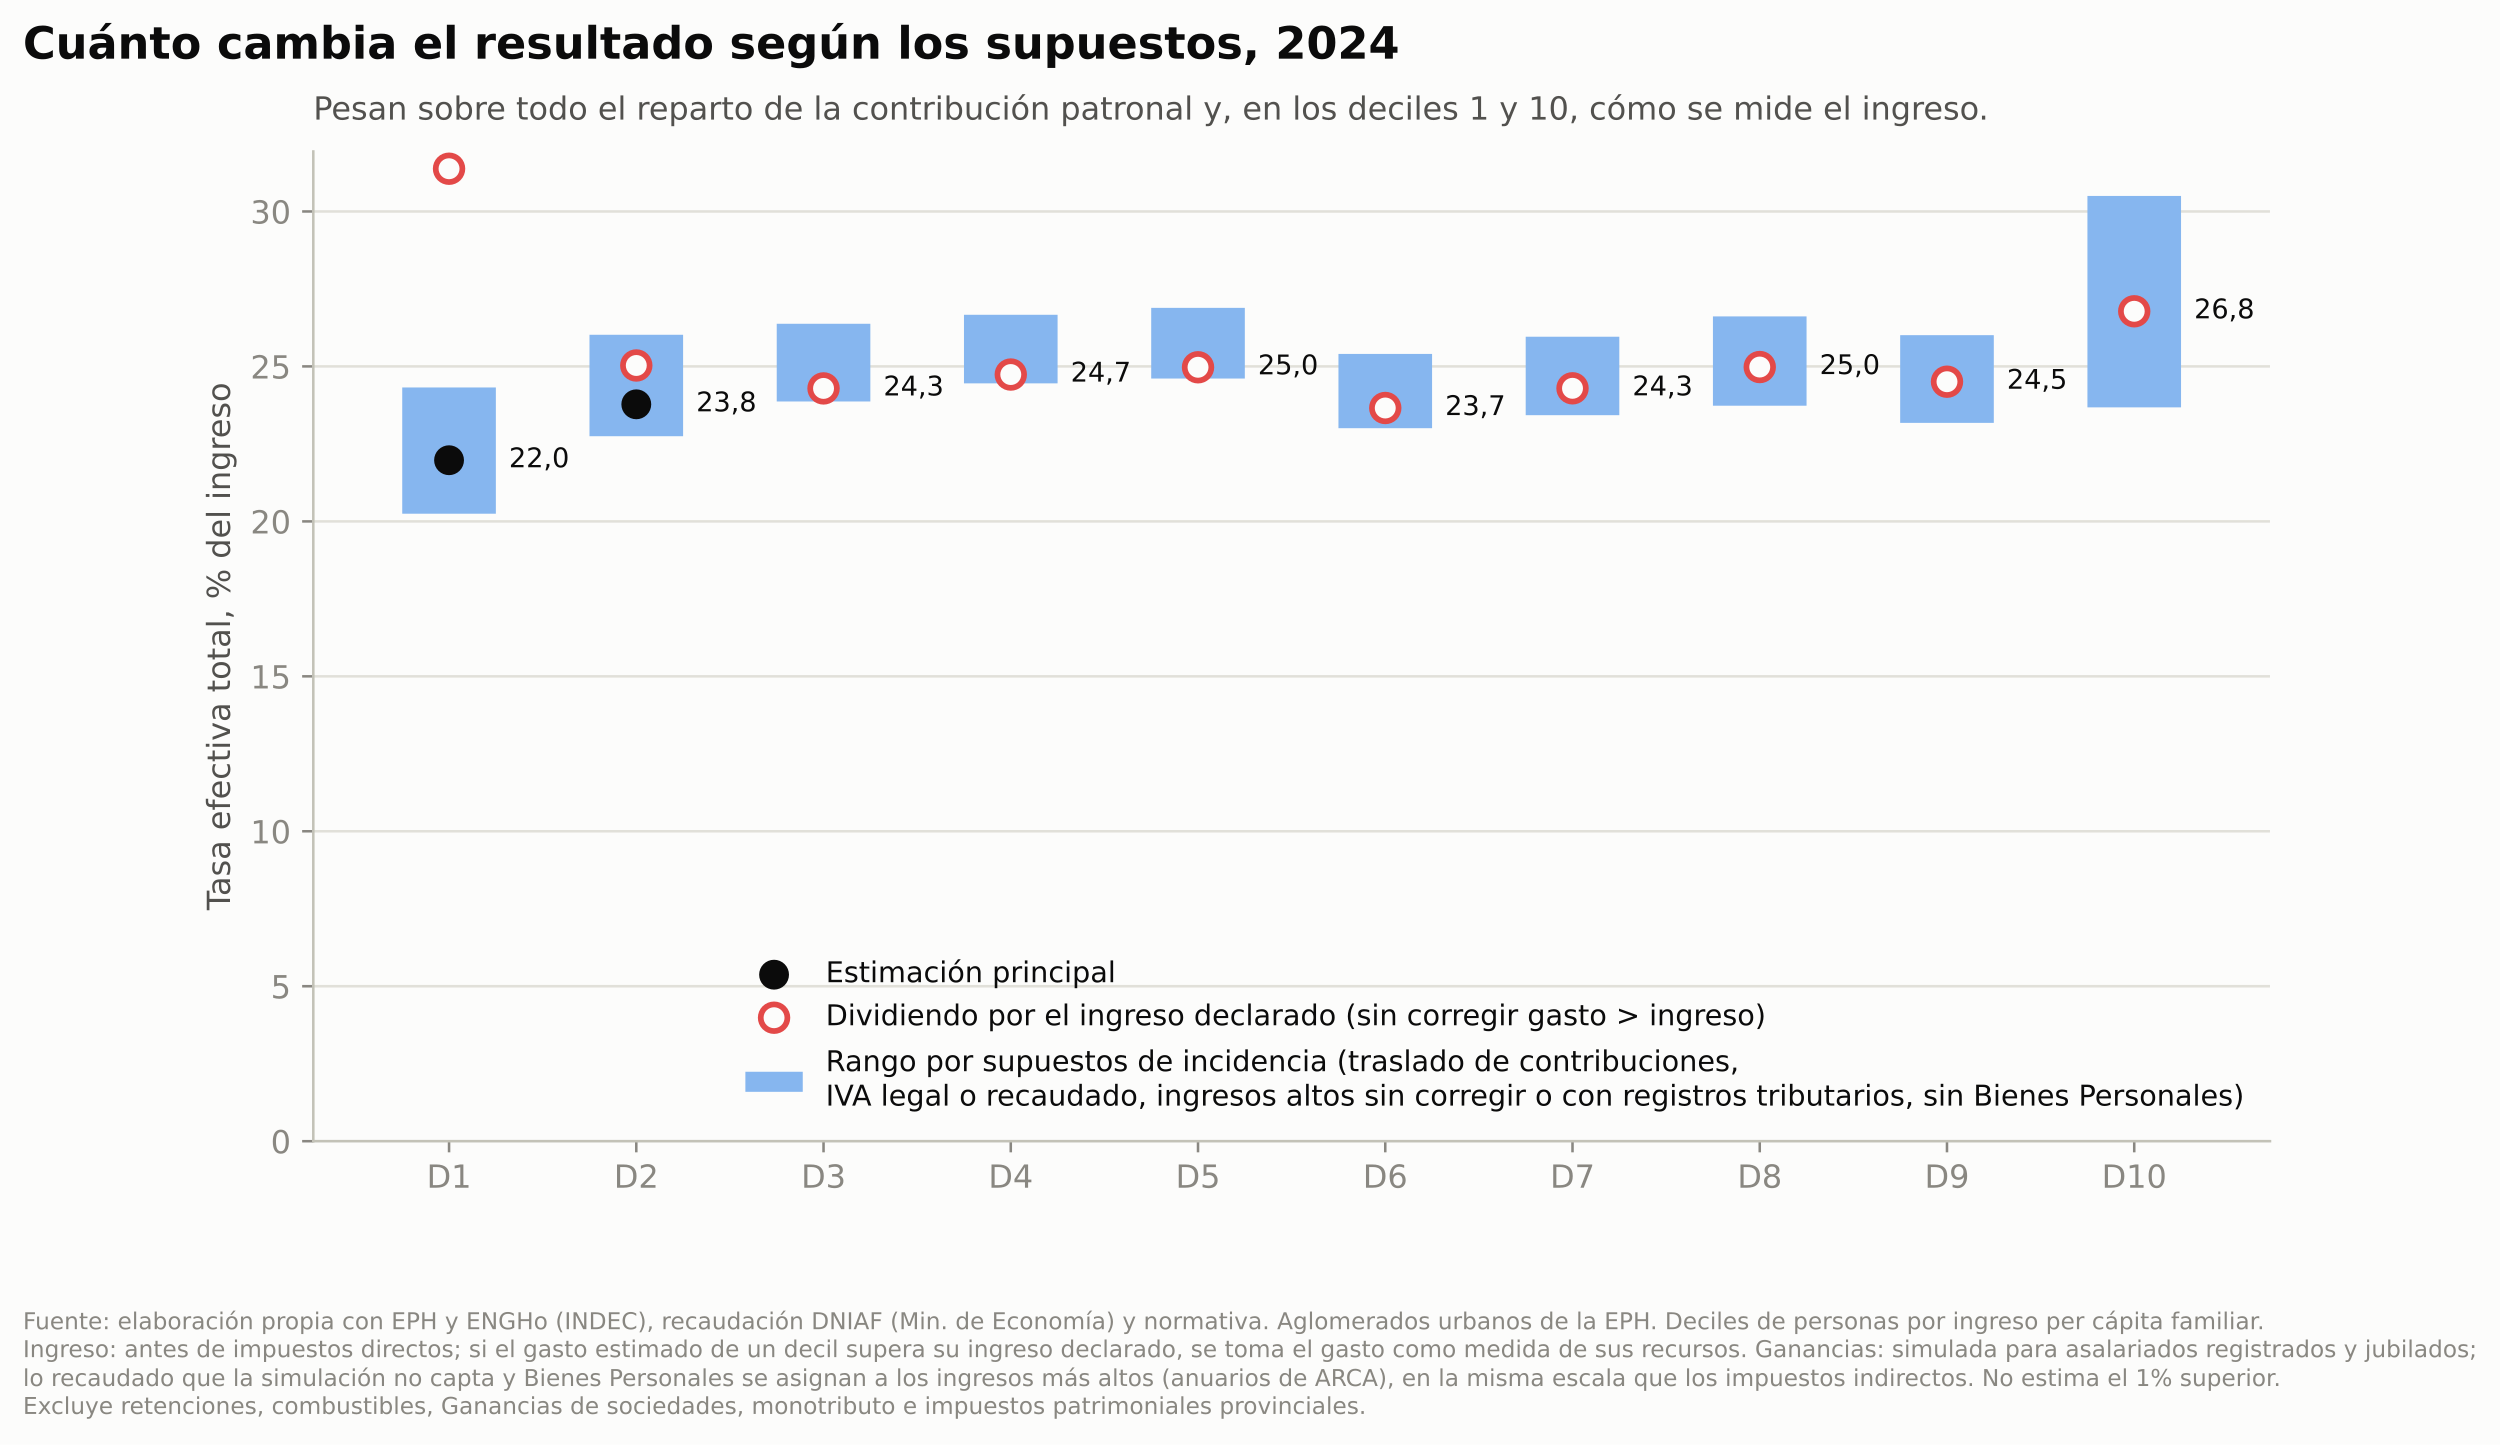
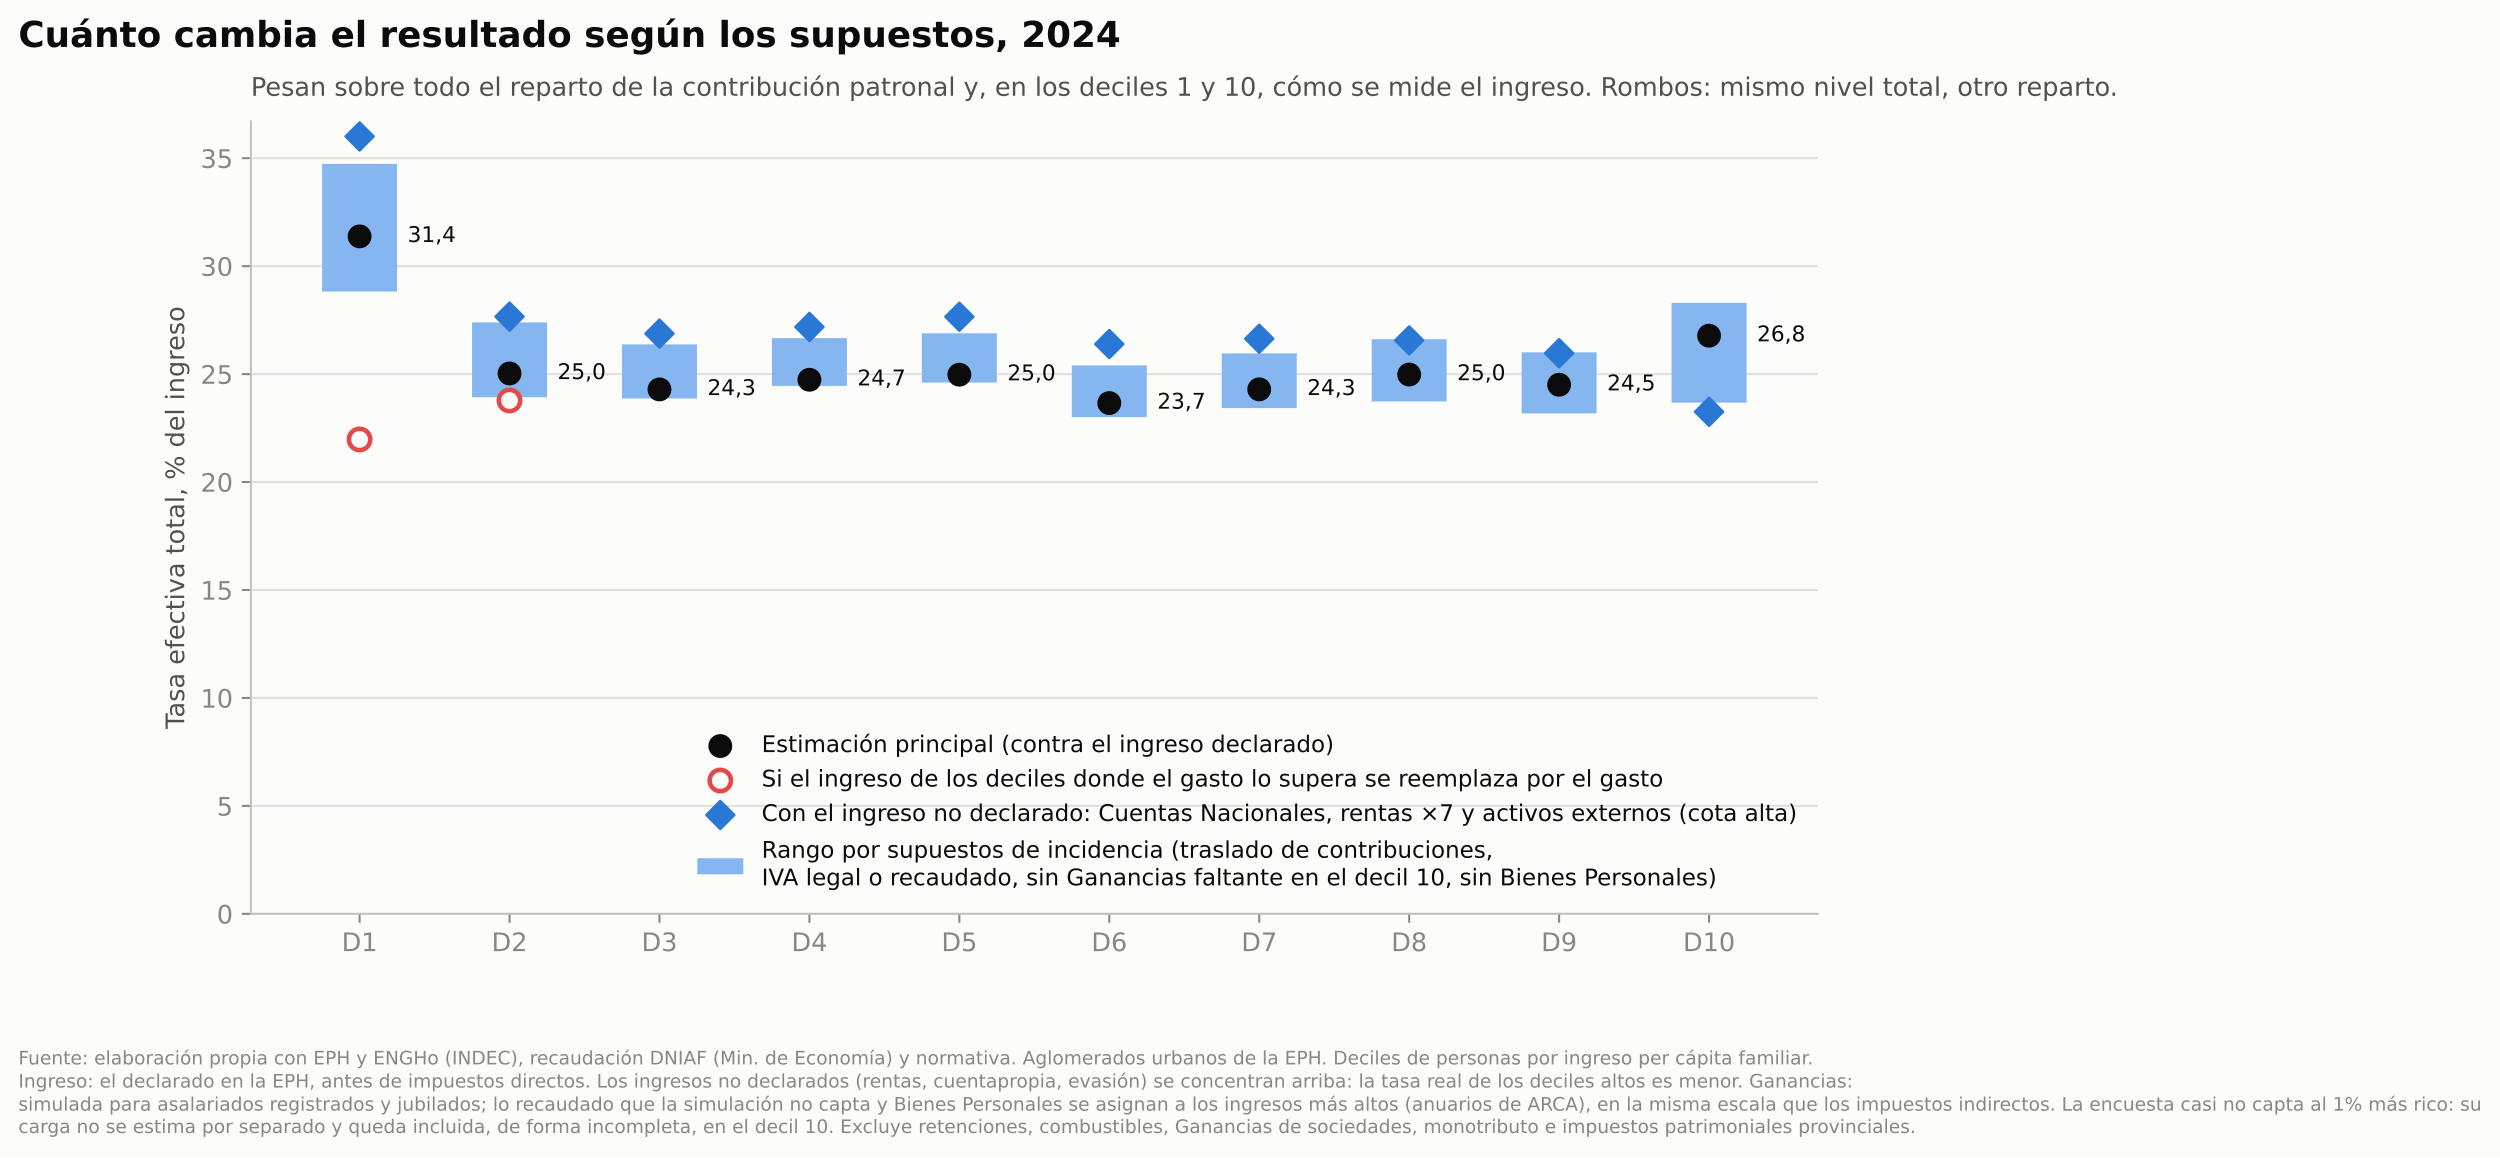
- <svg xmlns="http://www.w3.org/2000/svg" xmlns:xlink="http://www.w3.org/1999/xlink" width="784.235pt" height="453.232pt" viewBox="0 0 784.235 453.232" version="1.1">
+ <svg xmlns="http://www.w3.org/2000/svg" xmlns:xlink="http://www.w3.org/1999/xlink" width="979.335pt" height="453.524pt" viewBox="0 0 979.335 453.524" version="1.1">
  <defs>
    <style type="text/css">*{stroke-linejoin: round; stroke-linecap: butt}</style>
  </defs>
  <g id="figure_1">
    <g id="patch_1">
-       <path d="M 0 453.232  L 784.235 453.232  L 784.235 0  L 0 0  z " style="fill: #fcfcfb" />
+       <path d="M 0 453.524  L 979.335 453.524  L 979.335 0  L 0 0  z " style="fill: #fcfcfb" />
    </g>
    <g id="axes_1">
      <g id="patch_2">
        <path d="M 98.28 357.984  L 712.08 357.984  L 712.08 47.52  L 98.28 47.52  z " style="fill: #fcfcfb" />
      </g>
      <g id="matplotlib.axis_1">
        <g id="xtick_1">
          <g id="line2d_1">
            <defs>
-               <path id="me53ab31ecd" d="M 0 0  L 0 3.5  " style="stroke: #898781; stroke-width: 0.8" />
+               <path id="m90ff3e6a4d" d="M 0 0  L 0 3.5  " style="stroke: #898781; stroke-width: 0.8" />
            </defs>
            <g>
-               <use xlink:href="#me53ab31ecd" x="140.864" y="357.984" style="fill: #898781; stroke: #898781; stroke-width: 0.8" />
+               <use xlink:href="#m90ff3e6a4d" x="140.864" y="357.984" style="fill: #898781; stroke: #898781; stroke-width: 0.8" />
            </g>
          </g>
          <g id="text_1">
            <text style="font-size: 10px; font-family: 'DejaVu Sans'; text-anchor: middle; fill: #898781" x="140.864" y="372.582" transform="rotate(-0 140.8642 372.5817)">D1</text>
          </g>
        </g>
        <g id="xtick_2">
          <g id="line2d_2">
            <g>
-               <use xlink:href="#me53ab31ecd" x="199.601" y="357.984" style="fill: #898781; stroke: #898781; stroke-width: 0.8" />
+               <use xlink:href="#m90ff3e6a4d" x="199.601" y="357.984" style="fill: #898781; stroke: #898781; stroke-width: 0.8" />
            </g>
          </g>
          <g id="text_2">
            <text style="font-size: 10px; font-family: 'DejaVu Sans'; text-anchor: middle; fill: #898781" x="199.601" y="372.582" transform="rotate(-0 199.6011 372.5817)">D2</text>
          </g>
        </g>
        <g id="xtick_3">
          <g id="line2d_3">
            <g>
-               <use xlink:href="#me53ab31ecd" x="258.338" y="357.984" style="fill: #898781; stroke: #898781; stroke-width: 0.8" />
+               <use xlink:href="#m90ff3e6a4d" x="258.338" y="357.984" style="fill: #898781; stroke: #898781; stroke-width: 0.8" />
            </g>
          </g>
          <g id="text_3">
            <text style="font-size: 10px; font-family: 'DejaVu Sans'; text-anchor: middle; fill: #898781" x="258.338" y="372.582" transform="rotate(-0 258.3379 372.5817)">D3</text>
          </g>
        </g>
        <g id="xtick_4">
          <g id="line2d_4">
            <g>
-               <use xlink:href="#me53ab31ecd" x="317.075" y="357.984" style="fill: #898781; stroke: #898781; stroke-width: 0.8" />
+               <use xlink:href="#m90ff3e6a4d" x="317.075" y="357.984" style="fill: #898781; stroke: #898781; stroke-width: 0.8" />
            </g>
          </g>
          <g id="text_4">
            <text style="font-size: 10px; font-family: 'DejaVu Sans'; text-anchor: middle; fill: #898781" x="317.075" y="372.582" transform="rotate(-0 317.0747 372.5817)">D4</text>
          </g>
        </g>
        <g id="xtick_5">
          <g id="line2d_5">
            <g>
-               <use xlink:href="#me53ab31ecd" x="375.812" y="357.984" style="fill: #898781; stroke: #898781; stroke-width: 0.8" />
+               <use xlink:href="#m90ff3e6a4d" x="375.812" y="357.984" style="fill: #898781; stroke: #898781; stroke-width: 0.8" />
            </g>
          </g>
          <g id="text_5">
            <text style="font-size: 10px; font-family: 'DejaVu Sans'; text-anchor: middle; fill: #898781" x="375.812" y="372.582" transform="rotate(-0 375.8116 372.5817)">D5</text>
          </g>
        </g>
        <g id="xtick_6">
          <g id="line2d_6">
            <g>
-               <use xlink:href="#me53ab31ecd" x="434.548" y="357.984" style="fill: #898781; stroke: #898781; stroke-width: 0.8" />
+               <use xlink:href="#m90ff3e6a4d" x="434.548" y="357.984" style="fill: #898781; stroke: #898781; stroke-width: 0.8" />
            </g>
          </g>
          <g id="text_6">
            <text style="font-size: 10px; font-family: 'DejaVu Sans'; text-anchor: middle; fill: #898781" x="434.548" y="372.582" transform="rotate(-0 434.5484 372.5817)">D6</text>
          </g>
        </g>
        <g id="xtick_7">
          <g id="line2d_7">
            <g>
-               <use xlink:href="#me53ab31ecd" x="493.285" y="357.984" style="fill: #898781; stroke: #898781; stroke-width: 0.8" />
+               <use xlink:href="#m90ff3e6a4d" x="493.285" y="357.984" style="fill: #898781; stroke: #898781; stroke-width: 0.8" />
            </g>
          </g>
          <g id="text_7">
            <text style="font-size: 10px; font-family: 'DejaVu Sans'; text-anchor: middle; fill: #898781" x="493.285" y="372.582" transform="rotate(-0 493.2853 372.5817)">D7</text>
          </g>
        </g>
        <g id="xtick_8">
          <g id="line2d_8">
            <g>
-               <use xlink:href="#me53ab31ecd" x="552.022" y="357.984" style="fill: #898781; stroke: #898781; stroke-width: 0.8" />
+               <use xlink:href="#m90ff3e6a4d" x="552.022" y="357.984" style="fill: #898781; stroke: #898781; stroke-width: 0.8" />
            </g>
          </g>
          <g id="text_8">
            <text style="font-size: 10px; font-family: 'DejaVu Sans'; text-anchor: middle; fill: #898781" x="552.022" y="372.582" transform="rotate(-0 552.0221 372.5817)">D8</text>
          </g>
        </g>
        <g id="xtick_9">
          <g id="line2d_9">
            <g>
-               <use xlink:href="#me53ab31ecd" x="610.759" y="357.984" style="fill: #898781; stroke: #898781; stroke-width: 0.8" />
+               <use xlink:href="#m90ff3e6a4d" x="610.759" y="357.984" style="fill: #898781; stroke: #898781; stroke-width: 0.8" />
            </g>
          </g>
          <g id="text_9">
            <text style="font-size: 10px; font-family: 'DejaVu Sans'; text-anchor: middle; fill: #898781" x="610.759" y="372.582" transform="rotate(-0 610.7589 372.5817)">D9</text>
          </g>
        </g>
        <g id="xtick_10">
          <g id="line2d_10">
            <g>
-               <use xlink:href="#me53ab31ecd" x="669.496" y="357.984" style="fill: #898781; stroke: #898781; stroke-width: 0.8" />
+               <use xlink:href="#m90ff3e6a4d" x="669.496" y="357.984" style="fill: #898781; stroke: #898781; stroke-width: 0.8" />
            </g>
          </g>
          <g id="text_10">
            <text style="font-size: 10px; font-family: 'DejaVu Sans'; text-anchor: middle; fill: #898781" x="669.496" y="372.582" transform="rotate(-0 669.4958 372.5817)">D10</text>
          </g>
        </g>
      </g>
      <g id="matplotlib.axis_2">
        <g id="ytick_1">
          <g id="line2d_11">
-             <path d="M 98.28 357.984  L 712.08 357.984  " clip-path="url(#p60b0d3909d)" style="fill: none; stroke: #e1e0d9; stroke-width: 0.8; stroke-linecap: square" />
+             <path d="M 98.28 357.984  L 712.08 357.984  " clip-path="url(#p1af943a78a)" style="fill: none; stroke: #e1e0d9; stroke-width: 0.8; stroke-linecap: square" />
          </g>
          <g id="line2d_12">
            <defs>
-               <path id="mdc446703da" d="M 0 0  L -3.5 0  " style="stroke: #898781; stroke-width: 0.8" />
+               <path id="mcc59db6df4" d="M 0 0  L -3.5 0  " style="stroke: #898781; stroke-width: 0.8" />
            </defs>
            <g>
-               <use xlink:href="#mdc446703da" x="98.28" y="357.984" style="fill: #898781; stroke: #898781; stroke-width: 0.8" />
+               <use xlink:href="#mcc59db6df4" x="98.28" y="357.984" style="fill: #898781; stroke: #898781; stroke-width: 0.8" />
            </g>
          </g>
          <g id="text_11">
            <text style="font-size: 10px; font-family: 'DejaVu Sans'; text-anchor: end; fill: #898781" x="91.28" y="361.783" transform="rotate(-0 91.28 361.7828)">0</text>
          </g>
        </g>
        <g id="ytick_2">
          <g id="line2d_13">
-             <path d="M 98.28 309.376  L 712.08 309.376  " clip-path="url(#p60b0d3909d)" style="fill: none; stroke: #e1e0d9; stroke-width: 0.8; stroke-linecap: square" />
+             <path d="M 98.28 315.697  L 712.08 315.697  " clip-path="url(#p1af943a78a)" style="fill: none; stroke: #e1e0d9; stroke-width: 0.8; stroke-linecap: square" />
          </g>
          <g id="line2d_14">
            <g>
-               <use xlink:href="#mdc446703da" x="98.28" y="309.376" style="fill: #898781; stroke: #898781; stroke-width: 0.8" />
+               <use xlink:href="#mcc59db6df4" x="98.28" y="315.697" style="fill: #898781; stroke: #898781; stroke-width: 0.8" />
            </g>
          </g>
          <g id="text_12">
-             <text style="font-size: 10px; font-family: 'DejaVu Sans'; text-anchor: end; fill: #898781" x="91.28" y="313.175" transform="rotate(-0 91.28 313.1752)">5</text>
+             <text style="font-size: 10px; font-family: 'DejaVu Sans'; text-anchor: end; fill: #898781" x="91.28" y="319.496" transform="rotate(-0 91.28 319.4957)">5</text>
          </g>
        </g>
        <g id="ytick_3">
          <g id="line2d_15">
-             <path d="M 98.28 260.769  L 712.08 260.769  " clip-path="url(#p60b0d3909d)" style="fill: none; stroke: #e1e0d9; stroke-width: 0.8; stroke-linecap: square" />
+             <path d="M 98.28 273.41  L 712.08 273.41  " clip-path="url(#p1af943a78a)" style="fill: none; stroke: #e1e0d9; stroke-width: 0.8; stroke-linecap: square" />
          </g>
          <g id="line2d_16">
            <g>
-               <use xlink:href="#mdc446703da" x="98.28" y="260.769" style="fill: #898781; stroke: #898781; stroke-width: 0.8" />
+               <use xlink:href="#mcc59db6df4" x="98.28" y="273.41" style="fill: #898781; stroke: #898781; stroke-width: 0.8" />
            </g>
          </g>
          <g id="text_13">
-             <text style="font-size: 10px; font-family: 'DejaVu Sans'; text-anchor: end; fill: #898781" x="91.28" y="264.567" transform="rotate(-0 91.28 264.5675)">10</text>
+             <text style="font-size: 10px; font-family: 'DejaVu Sans'; text-anchor: end; fill: #898781" x="91.28" y="277.209" transform="rotate(-0 91.28 277.2085)">10</text>
          </g>
        </g>
        <g id="ytick_4">
          <g id="line2d_17">
-             <path d="M 98.28 212.161  L 712.08 212.161  " clip-path="url(#p60b0d3909d)" style="fill: none; stroke: #e1e0d9; stroke-width: 0.8; stroke-linecap: square" />
+             <path d="M 98.28 231.123  L 712.08 231.123  " clip-path="url(#p1af943a78a)" style="fill: none; stroke: #e1e0d9; stroke-width: 0.8; stroke-linecap: square" />
          </g>
          <g id="line2d_18">
            <g>
-               <use xlink:href="#mdc446703da" x="98.28" y="212.161" style="fill: #898781; stroke: #898781; stroke-width: 0.8" />
+               <use xlink:href="#mcc59db6df4" x="98.28" y="231.123" style="fill: #898781; stroke: #898781; stroke-width: 0.8" />
            </g>
          </g>
          <g id="text_14">
-             <text style="font-size: 10px; font-family: 'DejaVu Sans'; text-anchor: end; fill: #898781" x="91.28" y="215.96" transform="rotate(-0 91.28 215.9598)">15</text>
+             <text style="font-size: 10px; font-family: 'DejaVu Sans'; text-anchor: end; fill: #898781" x="91.28" y="234.921" transform="rotate(-0 91.28 234.9214)">15</text>
          </g>
        </g>
        <g id="ytick_5">
          <g id="line2d_19">
-             <path d="M 98.28 163.553  L 712.08 163.553  " clip-path="url(#p60b0d3909d)" style="fill: none; stroke: #e1e0d9; stroke-width: 0.8; stroke-linecap: square" />
+             <path d="M 98.28 188.835  L 712.08 188.835  " clip-path="url(#p1af943a78a)" style="fill: none; stroke: #e1e0d9; stroke-width: 0.8; stroke-linecap: square" />
          </g>
          <g id="line2d_20">
            <g>
-               <use xlink:href="#mdc446703da" x="98.28" y="163.553" style="fill: #898781; stroke: #898781; stroke-width: 0.8" />
+               <use xlink:href="#mcc59db6df4" x="98.28" y="188.835" style="fill: #898781; stroke: #898781; stroke-width: 0.8" />
            </g>
          </g>
          <g id="text_15">
-             <text style="font-size: 10px; font-family: 'DejaVu Sans'; text-anchor: end; fill: #898781" x="91.28" y="167.352" transform="rotate(-0 91.28 167.3521)">20</text>
+             <text style="font-size: 10px; font-family: 'DejaVu Sans'; text-anchor: end; fill: #898781" x="91.28" y="192.634" transform="rotate(-0 91.28 192.6342)">20</text>
          </g>
        </g>
        <g id="ytick_6">
          <g id="line2d_21">
-             <path d="M 98.28 114.946  L 712.08 114.946  " clip-path="url(#p60b0d3909d)" style="fill: none; stroke: #e1e0d9; stroke-width: 0.8; stroke-linecap: square" />
+             <path d="M 98.28 146.548  L 712.08 146.548  " clip-path="url(#p1af943a78a)" style="fill: none; stroke: #e1e0d9; stroke-width: 0.8; stroke-linecap: square" />
          </g>
          <g id="line2d_22">
            <g>
-               <use xlink:href="#mdc446703da" x="98.28" y="114.946" style="fill: #898781; stroke: #898781; stroke-width: 0.8" />
+               <use xlink:href="#mcc59db6df4" x="98.28" y="146.548" style="fill: #898781; stroke: #898781; stroke-width: 0.8" />
            </g>
          </g>
          <g id="text_16">
-             <text style="font-size: 10px; font-family: 'DejaVu Sans'; text-anchor: end; fill: #898781" x="91.28" y="118.744" transform="rotate(-0 91.28 118.7445)">25</text>
+             <text style="font-size: 10px; font-family: 'DejaVu Sans'; text-anchor: end; fill: #898781" x="91.28" y="150.347" transform="rotate(-0 91.28 150.3471)">25</text>
          </g>
        </g>
        <g id="ytick_7">
          <g id="line2d_23">
-             <path d="M 98.28 66.338  L 712.08 66.338  " clip-path="url(#p60b0d3909d)" style="fill: none; stroke: #e1e0d9; stroke-width: 0.8; stroke-linecap: square" />
+             <path d="M 98.28 104.261  L 712.08 104.261  " clip-path="url(#p1af943a78a)" style="fill: none; stroke: #e1e0d9; stroke-width: 0.8; stroke-linecap: square" />
          </g>
          <g id="line2d_24">
            <g>
-               <use xlink:href="#mdc446703da" x="98.28" y="66.338" style="fill: #898781; stroke: #898781; stroke-width: 0.8" />
+               <use xlink:href="#mcc59db6df4" x="98.28" y="104.261" style="fill: #898781; stroke: #898781; stroke-width: 0.8" />
            </g>
          </g>
          <g id="text_17">
-             <text style="font-size: 10px; font-family: 'DejaVu Sans'; text-anchor: end; fill: #898781" x="91.28" y="70.137" transform="rotate(-0 91.28 70.1368)">30</text>
-           </g>
-         </g>
-         <g id="text_18">
+             <text style="font-size: 10px; font-family: 'DejaVu Sans'; text-anchor: end; fill: #898781" x="91.28" y="108.06" transform="rotate(-0 91.28 108.06)">30</text>
+           </g>
+         </g>
+         <g id="ytick_8">
+           <g id="line2d_25">
+             <path d="M 98.28 61.974  L 712.08 61.974  " clip-path="url(#p1af943a78a)" style="fill: none; stroke: #e1e0d9; stroke-width: 0.8; stroke-linecap: square" />
+           </g>
+           <g id="line2d_26">
+             <g>
+               <use xlink:href="#mcc59db6df4" x="98.28" y="61.974" style="fill: #898781; stroke: #898781; stroke-width: 0.8" />
+             </g>
+           </g>
+           <g id="text_18">
+             <text style="font-size: 10px; font-family: 'DejaVu Sans'; text-anchor: end; fill: #898781" x="91.28" y="65.773" transform="rotate(-0 91.28 65.77281)">35</text>
+           </g>
+         </g>
+         <g id="text_19">
          <text style="font-size: 10px; font-family: 'DejaVu Sans'; text-anchor: middle; fill: #52514e" x="72.153" y="202.752" transform="rotate(-90 72.15266 202.752)">Tasa efectiva total, % del ingreso</text>
        </g>
      </g>
      <g id="patch_3">
-         <path d="M 126.18 161.149  L 155.548 161.149  L 155.548 121.545  L 126.18 121.545  z " clip-path="url(#p60b0d3909d)" style="fill: #86b6ef" />
+         <path d="M 126.18 114.21  L 155.548 114.21  L 155.548 64.215  L 126.18 64.215  z " clip-path="url(#p1af943a78a)" style="fill: #86b6ef" />
      </g>
      <g id="patch_4">
-         <path d="M 184.917 136.839  L 214.285 136.839  L 214.285 105.015  L 184.917 105.015  z " clip-path="url(#p60b0d3909d)" style="fill: #86b6ef" />
+         <path d="M 184.917 155.621  L 214.285 155.621  L 214.285 126.309  L 184.917 126.309  z " clip-path="url(#p1af943a78a)" style="fill: #86b6ef" />
      </g>
      <g id="patch_5">
-         <path d="M 243.654 125.941  L 273.022 125.941  L 273.022 101.564  L 243.654 101.564  z " clip-path="url(#p60b0d3909d)" style="fill: #86b6ef" />
+         <path d="M 243.654 156.114  L 273.022 156.114  L 273.022 134.907  L 243.654 134.907  z " clip-path="url(#p1af943a78a)" style="fill: #86b6ef" />
      </g>
      <g id="patch_6">
-         <path d="M 302.391 120.257  L 331.759 120.257  L 331.759 98.744  L 302.391 98.744  z " clip-path="url(#p60b0d3909d)" style="fill: #86b6ef" />
+         <path d="M 302.391 151.169  L 331.759 151.169  L 331.759 132.454  L 302.391 132.454  z " clip-path="url(#p1af943a78a)" style="fill: #86b6ef" />
      </g>
      <g id="patch_7">
-         <path d="M 361.127 118.747  L 390.496 118.747  L 390.496 96.574  L 361.127 96.574  z " clip-path="url(#p60b0d3909d)" style="fill: #86b6ef" />
+         <path d="M 361.127 149.855  L 390.496 149.855  L 390.496 130.566  L 361.127 130.566  z " clip-path="url(#p1af943a78a)" style="fill: #86b6ef" />
      </g>
      <g id="patch_8">
-         <path d="M 419.864 134.323  L 449.233 134.323  L 449.233 111.026  L 419.864 111.026  z " clip-path="url(#p60b0d3909d)" style="fill: #86b6ef" />
+         <path d="M 419.864 163.406  L 449.233 163.406  L 449.233 143.138  L 419.864 143.138  z " clip-path="url(#p1af943a78a)" style="fill: #86b6ef" />
      </g>
      <g id="patch_9">
-         <path d="M 478.601 130.243  L 507.969 130.243  L 507.969 105.628  L 478.601 105.628  z " clip-path="url(#p60b0d3909d)" style="fill: #86b6ef" />
+         <path d="M 478.601 159.856  L 507.969 159.856  L 507.969 138.442  L 478.601 138.442  z " clip-path="url(#p1af943a78a)" style="fill: #86b6ef" />
      </g>
      <g id="patch_10">
-         <path d="M 537.338 127.268  L 566.706 127.268  L 566.706 99.255  L 537.338 99.255  z " clip-path="url(#p60b0d3909d)" style="fill: #86b6ef" />
+         <path d="M 537.338 157.269  L 566.706 157.269  L 566.706 132.898  L 537.338 132.898  z " clip-path="url(#p1af943a78a)" style="fill: #86b6ef" />
      </g>
      <g id="patch_11">
-         <path d="M 596.075 132.655  L 625.443 132.655  L 625.443 105.141  L 596.075 105.141  z " clip-path="url(#p60b0d3909d)" style="fill: #86b6ef" />
+         <path d="M 596.075 161.955  L 625.443 161.955  L 625.443 138.019  L 596.075 138.019  z " clip-path="url(#p1af943a78a)" style="fill: #86b6ef" />
      </g>
      <g id="patch_12">
-         <path d="M 654.812 127.788  L 684.18 127.788  L 684.18 61.466  L 654.812 61.466  z " clip-path="url(#p60b0d3909d)" style="fill: #86b6ef" />
+         <path d="M 654.812 157.721  L 684.18 157.721  L 684.18 118.629  L 654.812 118.629  z " clip-path="url(#p1af943a78a)" style="fill: #86b6ef" />
      </g>
      <g id="patch_13">
        <path d="M 98.28 357.984  L 98.28 47.52  " style="fill: none; stroke: #c3c2b7; stroke-width: 0.8; stroke-linejoin: miter; stroke-linecap: square" />
      </g>
      <g id="patch_14">
        <path d="M 98.28 357.984  L 712.08 357.984  " style="fill: none; stroke: #c3c2b7; stroke-width: 0.8; stroke-linejoin: miter; stroke-linecap: square" />
      </g>
      <g id="PathCollection_1">
        <defs>
-           <path id="m77e31042dc" d="M 0 4.183  C 1.109 4.183 2.174 3.743 2.958 2.958  C 3.743 2.174 4.183 1.109 4.183 0  C 4.183 -1.109 3.743 -2.174 2.958 -2.958  C 2.174 -3.743 1.109 -4.183 0 -4.183  C -1.109 -4.183 -2.174 -3.743 -2.958 -2.958  C -3.743 -2.174 -4.183 -1.109 -4.183 0  C -4.183 1.109 -3.743 2.174 -2.958 2.958  C -2.174 3.743 -1.109 4.183 0 4.183  z " style="stroke: #0b0b0b" />
+           <path id="md8600887db" d="M 0 4.183  C 1.109 4.183 2.174 3.743 2.958 2.958  C 3.743 2.174 4.183 1.109 4.183 0  C 4.183 -1.109 3.743 -2.174 2.958 -2.958  C 2.174 -3.743 1.109 -4.183 0 -4.183  C -1.109 -4.183 -2.174 -3.743 -2.958 -2.958  C -3.743 -2.174 -4.183 -1.109 -4.183 0  C -4.183 1.109 -3.743 2.174 -2.958 2.958  C -2.174 3.743 -1.109 4.183 0 4.183  z " style="stroke: #0b0b0b" />
        </defs>
-         <g clip-path="url(#p60b0d3909d)">
-           <use xlink:href="#m77e31042dc" x="140.864" y="144.369" style="fill: #0b0b0b; stroke: #0b0b0b" />
-           <use xlink:href="#m77e31042dc" x="199.601" y="126.83" style="fill: #0b0b0b; stroke: #0b0b0b" />
-           <use xlink:href="#m77e31042dc" x="258.338" y="121.842" style="fill: #0b0b0b; stroke: #0b0b0b" />
-           <use xlink:href="#m77e31042dc" x="317.075" y="117.49" style="fill: #0b0b0b; stroke: #0b0b0b" />
-           <use xlink:href="#m77e31042dc" x="375.812" y="115.21" style="fill: #0b0b0b; stroke: #0b0b0b" />
-           <use xlink:href="#m77e31042dc" x="434.548" y="127.986" style="fill: #0b0b0b; stroke: #0b0b0b" />
-           <use xlink:href="#m77e31042dc" x="493.285" y="121.81" style="fill: #0b0b0b; stroke: #0b0b0b" />
-           <use xlink:href="#m77e31042dc" x="552.022" y="115.137" style="fill: #0b0b0b; stroke: #0b0b0b" />
-           <use xlink:href="#m77e31042dc" x="610.759" y="119.741" style="fill: #0b0b0b; stroke: #0b0b0b" />
-           <use xlink:href="#m77e31042dc" x="669.496" y="97.649" style="fill: #0b0b0b; stroke: #0b0b0b" />
+         <g clip-path="url(#p1af943a78a)">
+           <use xlink:href="#md8600887db" x="140.864" y="92.597" style="fill: #0b0b0b; stroke: #0b0b0b" />
+           <use xlink:href="#md8600887db" x="199.601" y="146.29" style="fill: #0b0b0b; stroke: #0b0b0b" />
+           <use xlink:href="#md8600887db" x="258.338" y="152.548" style="fill: #0b0b0b; stroke: #0b0b0b" />
+           <use xlink:href="#md8600887db" x="317.075" y="148.762" style="fill: #0b0b0b; stroke: #0b0b0b" />
+           <use xlink:href="#md8600887db" x="375.812" y="146.778" style="fill: #0b0b0b; stroke: #0b0b0b" />
+           <use xlink:href="#md8600887db" x="434.548" y="157.893" style="fill: #0b0b0b; stroke: #0b0b0b" />
+           <use xlink:href="#md8600887db" x="493.285" y="152.52" style="fill: #0b0b0b; stroke: #0b0b0b" />
+           <use xlink:href="#md8600887db" x="552.022" y="146.715" style="fill: #0b0b0b; stroke: #0b0b0b" />
+           <use xlink:href="#md8600887db" x="610.759" y="150.72" style="fill: #0b0b0b; stroke: #0b0b0b" />
+           <use xlink:href="#md8600887db" x="669.496" y="131.501" style="fill: #0b0b0b; stroke: #0b0b0b" />
        </g>
      </g>
      <g id="PathCollection_2">
        <defs>
-           <path id="m030c5e5561" d="M 0 4.183  C 1.109 4.183 2.174 3.743 2.958 2.958  C 3.743 2.174 4.183 1.109 4.183 0  C 4.183 -1.109 3.743 -2.174 2.958 -2.958  C 2.174 -3.743 1.109 -4.183 0 -4.183  C -1.109 -4.183 -2.174 -3.743 -2.958 -2.958  C -3.743 -2.174 -4.183 -1.109 -4.183 0  C -4.183 1.109 -3.743 2.174 -2.958 2.958  C -2.174 3.743 -1.109 4.183 0 4.183  z " style="stroke: #e34948; stroke-width: 1.8" />
+           <path id="m826cf1ec10" d="M 0 4.183  C 1.109 4.183 2.174 3.743 2.958 2.958  C 3.743 2.174 4.183 1.109 4.183 0  C 4.183 -1.109 3.743 -2.174 2.958 -2.958  C 2.174 -3.743 1.109 -4.183 0 -4.183  C -1.109 -4.183 -2.174 -3.743 -2.958 -2.958  C -3.743 -2.174 -4.183 -1.109 -4.183 0  C -4.183 1.109 -3.743 2.174 -2.958 2.958  C -2.174 3.743 -1.109 4.183 0 4.183  z " style="stroke: #e34948; stroke-width: 1.8" />
        </defs>
-         <g clip-path="url(#p60b0d3909d)">
-           <use xlink:href="#m030c5e5561" x="140.864" y="52.931" style="fill: #fcfcfb; stroke: #e34948; stroke-width: 1.8" />
-           <use xlink:href="#m030c5e5561" x="199.601" y="114.649" style="fill: #fcfcfb; stroke: #e34948; stroke-width: 1.8" />
-           <use xlink:href="#m030c5e5561" x="258.338" y="121.842" style="fill: #fcfcfb; stroke: #e34948; stroke-width: 1.8" />
-           <use xlink:href="#m030c5e5561" x="317.075" y="117.49" style="fill: #fcfcfb; stroke: #e34948; stroke-width: 1.8" />
-           <use xlink:href="#m030c5e5561" x="375.812" y="115.21" style="fill: #fcfcfb; stroke: #e34948; stroke-width: 1.8" />
-           <use xlink:href="#m030c5e5561" x="434.548" y="127.986" style="fill: #fcfcfb; stroke: #e34948; stroke-width: 1.8" />
-           <use xlink:href="#m030c5e5561" x="493.285" y="121.81" style="fill: #fcfcfb; stroke: #e34948; stroke-width: 1.8" />
-           <use xlink:href="#m030c5e5561" x="552.022" y="115.137" style="fill: #fcfcfb; stroke: #e34948; stroke-width: 1.8" />
-           <use xlink:href="#m030c5e5561" x="610.759" y="119.741" style="fill: #fcfcfb; stroke: #e34948; stroke-width: 1.8" />
-           <use xlink:href="#m030c5e5561" x="669.496" y="97.649" style="fill: #fcfcfb; stroke: #e34948; stroke-width: 1.8" />
-         </g>
-       </g>
-       <g id="text_19">
-         <text style="font-size: 8.5px; font-family: 'DejaVu Sans'; text-anchor: start; fill: #0b0b0b" x="159.66" y="146.577" transform="rotate(-0 159.66 146.5772)">22,0</text>
+         <g clip-path="url(#p1af943a78a)">
+           <use xlink:href="#m826cf1ec10" x="140.864" y="172.146" style="fill: #fcfcfb; stroke: #e34948; stroke-width: 1.8" />
+           <use xlink:href="#m826cf1ec10" x="199.601" y="156.887" style="fill: #fcfcfb; stroke: #e34948; stroke-width: 1.8" />
+         </g>
+       </g>
+       <g id="PathCollection_3">
+         <defs>
+           <path id="m3f124dab29" d="M -0 5.477  L 5.477 0  L 0 -5.477  L -5.477 -0  z " style="stroke: #2a78d6" />
+         </defs>
+         <g clip-path="url(#p1af943a78a)">
+           <use xlink:href="#m3f124dab29" x="140.864" y="53.455" style="fill: #2a78d6; stroke: #2a78d6" />
+           <use xlink:href="#m3f124dab29" x="199.601" y="124.029" style="fill: #2a78d6; stroke: #2a78d6" />
+           <use xlink:href="#m3f124dab29" x="258.338" y="130.684" style="fill: #2a78d6; stroke: #2a78d6" />
+           <use xlink:href="#m3f124dab29" x="317.075" y="128.091" style="fill: #2a78d6; stroke: #2a78d6" />
+           <use xlink:href="#m3f124dab29" x="375.812" y="124.087" style="fill: #2a78d6; stroke: #2a78d6" />
+           <use xlink:href="#m3f124dab29" x="434.548" y="134.782" style="fill: #2a78d6; stroke: #2a78d6" />
+           <use xlink:href="#m3f124dab29" x="493.285" y="132.701" style="fill: #2a78d6; stroke: #2a78d6" />
+           <use xlink:href="#m3f124dab29" x="552.022" y="133.345" style="fill: #2a78d6; stroke: #2a78d6" />
+           <use xlink:href="#m3f124dab29" x="610.759" y="138.357" style="fill: #2a78d6; stroke: #2a78d6" />
+           <use xlink:href="#m3f124dab29" x="669.496" y="161.311" style="fill: #2a78d6; stroke: #2a78d6" />
+         </g>
      </g>
      <g id="text_20">
-         <text style="font-size: 8.5px; font-family: 'DejaVu Sans'; text-anchor: start; fill: #0b0b0b" x="218.397" y="129.038" transform="rotate(-0 218.3968 129.0379)">23,8</text>
+         <text style="font-size: 8.5px; font-family: 'DejaVu Sans'; text-anchor: start; fill: #0b0b0b" x="159.66" y="94.805" transform="rotate(-0 159.66 94.8054)">31,4</text>
      </g>
      <g id="text_21">
-         <text style="font-size: 8.5px; font-family: 'DejaVu Sans'; text-anchor: start; fill: #0b0b0b" x="277.134" y="124.05" transform="rotate(-0 277.1337 124.0499)">24,3</text>
+         <text style="font-size: 8.5px; font-family: 'DejaVu Sans'; text-anchor: start; fill: #0b0b0b" x="218.397" y="148.498" transform="rotate(-0 218.3968 148.4979)">25,0</text>
      </g>
      <g id="text_22">
-         <text style="font-size: 8.5px; font-family: 'DejaVu Sans'; text-anchor: start; fill: #0b0b0b" x="335.871" y="119.698" transform="rotate(-0 335.8705 119.6979)">24,7</text>
+         <text style="font-size: 8.5px; font-family: 'DejaVu Sans'; text-anchor: start; fill: #0b0b0b" x="277.134" y="154.756" transform="rotate(-0 277.1337 154.7558)">24,3</text>
      </g>
      <g id="text_23">
-         <text style="font-size: 8.5px; font-family: 'DejaVu Sans'; text-anchor: start; fill: #0b0b0b" x="394.607" y="117.418" transform="rotate(-0 394.6074 117.4176)">25,0</text>
+         <text style="font-size: 8.5px; font-family: 'DejaVu Sans'; text-anchor: start; fill: #0b0b0b" x="335.871" y="150.97" transform="rotate(-0 335.8705 150.9697)">24,7</text>
      </g>
      <g id="text_24">
-         <text style="font-size: 8.5px; font-family: 'DejaVu Sans'; text-anchor: start; fill: #0b0b0b" x="453.344" y="130.194" transform="rotate(-0 453.3442 130.1942)">23,7</text>
+         <text style="font-size: 8.5px; font-family: 'DejaVu Sans'; text-anchor: start; fill: #0b0b0b" x="394.607" y="148.986" transform="rotate(-0 394.6074 148.9859)">25,0</text>
      </g>
      <g id="text_25">
-         <text style="font-size: 8.5px; font-family: 'DejaVu Sans'; text-anchor: start; fill: #0b0b0b" x="512.081" y="124.018" transform="rotate(-0 512.0811 124.018)">24,3</text>
+         <text style="font-size: 8.5px; font-family: 'DejaVu Sans'; text-anchor: start; fill: #0b0b0b" x="453.344" y="160.101" transform="rotate(-0 453.3442 160.1012)">23,7</text>
      </g>
      <g id="text_26">
-         <text style="font-size: 8.5px; font-family: 'DejaVu Sans'; text-anchor: start; fill: #0b0b0b" x="570.818" y="117.345" transform="rotate(-0 570.8179 117.3454)">25,0</text>
+         <text style="font-size: 8.5px; font-family: 'DejaVu Sans'; text-anchor: start; fill: #0b0b0b" x="512.081" y="154.728" transform="rotate(-0 512.0811 154.728)">24,3</text>
      </g>
      <g id="text_27">
-         <text style="font-size: 8.5px; font-family: 'DejaVu Sans'; text-anchor: start; fill: #0b0b0b" x="629.555" y="121.949" transform="rotate(-0 629.5547 121.9495)">24,5</text>
+         <text style="font-size: 8.5px; font-family: 'DejaVu Sans'; text-anchor: start; fill: #0b0b0b" x="570.818" y="148.923" transform="rotate(-0 570.8179 148.9231)">25,0</text>
      </g>
      <g id="text_28">
-         <text style="font-size: 8.5px; font-family: 'DejaVu Sans'; text-anchor: start; fill: #0b0b0b" x="688.292" y="99.857" transform="rotate(-0 688.2916 99.85742)">26,8</text>
+         <text style="font-size: 8.5px; font-family: 'DejaVu Sans'; text-anchor: start; fill: #0b0b0b" x="629.555" y="152.928" transform="rotate(-0 629.5547 152.9285)">24,5</text>
      </g>
      <g id="text_29">
-         <text style="font-size: 10px; font-family: 'DejaVu Sans'; text-anchor: start; fill: #52514e" x="98.28" y="37.52" transform="rotate(-0 98.28 37.52)">Pesan sobre todo el reparto de la contribución patronal y, en los deciles 1 y 10, cómo se mide el ingreso.</text>
+         <text style="font-size: 8.5px; font-family: 'DejaVu Sans'; text-anchor: start; fill: #0b0b0b" x="688.292" y="133.709" transform="rotate(-0 688.2916 133.7091)">26,8</text>
+       </g>
+       <g id="text_30">
+         <text style="font-size: 10px; font-family: 'DejaVu Sans'; text-anchor: start; fill: #52514e" x="98.28" y="37.52" transform="rotate(-0 98.28 37.52)">Pesan sobre todo el reparto de la contribución patronal y, en los deciles 1 y 10, cómo se mide el ingreso. Rombos: mismo nivel total, otro reparto.</text>
      </g>
      <g id="legend_1">
-         <g id="PathCollection_3">
-           <g>
-             <use xlink:href="#m77e31042dc" x="242.819" y="305.754" style="fill: #0b0b0b; stroke: #0b0b0b" />
-           </g>
-         </g>
-         <g id="text_30">
-           <text style="font-size: 9px; font-family: 'DejaVu Sans'; text-anchor: start; fill: #0b0b0b" x="259.019" y="308.116" transform="rotate(-0 259.0186 308.1163)">Estimación principal</text>
-         </g>
        <g id="PathCollection_4">
          <g>
-             <use xlink:href="#m030c5e5561" x="242.819" y="319.254" style="fill: #fcfcfb; stroke: #e34948; stroke-width: 1.8" />
+             <use xlink:href="#md8600887db" x="282.164" y="292.253" style="fill: #0b0b0b; stroke: #0b0b0b" />
          </g>
        </g>
        <g id="text_31">
-           <text style="font-size: 9px; font-family: 'DejaVu Sans'; text-anchor: start; fill: #0b0b0b" x="259.019" y="321.617" transform="rotate(-0 259.0186 321.617)">Dividiendo por el ingreso declarado (sin corregir gasto &gt; ingreso)</text>
+           <text style="font-size: 9px; font-family: 'DejaVu Sans'; text-anchor: start; fill: #0b0b0b" x="298.364" y="294.616" transform="rotate(-0 298.3641 294.6156)">Estimación principal (contra el ingreso declarado)</text>
+         </g>
+         <g id="PathCollection_5">
+           <g>
+             <use xlink:href="#m826cf1ec10" x="282.164" y="305.754" style="fill: #fcfcfb; stroke: #e34948; stroke-width: 1.8" />
+           </g>
+         </g>
+         <g id="text_32">
+           <text style="font-size: 9px; font-family: 'DejaVu Sans'; text-anchor: start; fill: #0b0b0b" x="298.364" y="308.116" transform="rotate(-0 298.3641 308.1163)">Si el ingreso de los deciles donde el gasto lo supera se reemplaza por el gasto</text>
+         </g>
+         <g id="PathCollection_6">
+           <g>
+             <use xlink:href="#m3f124dab29" x="282.164" y="319.254" style="fill: #2a78d6; stroke: #2a78d6" />
+           </g>
+         </g>
+         <g id="text_33">
+           <text style="font-size: 9px; font-family: 'DejaVu Sans'; text-anchor: start; fill: #0b0b0b" x="298.364" y="321.617" transform="rotate(-0 298.3641 321.617)">Con el ingreso no declarado: Cuentas Nacionales, rentas ×7 y activos externos (cota alta)</text>
        </g>
        <g id="patch_15">
-           <path d="M 233.819 342.501  L 251.819 342.501  L 251.819 336.201  L 233.819 336.201  z " style="fill: #86b6ef" />
-         </g>
-         <g id="text_32">
-           <text style="font-size: 9px; font-family: 'DejaVu Sans'; fill: #0b0b0b" transform="translate(259.0186 336.0186)">Rango por supuestos de incidencia (traslado de contribuciones,</text>
-           <text style="font-size: 9px; font-family: 'DejaVu Sans'; fill: #0b0b0b" transform="translate(259.0186 346.821)">IVA legal o recaudado, ingresos altos sin corregir o con registros tributarios, sin Bienes Personales)</text>
+           <path d="M 273.164 342.501  L 291.164 342.501  L 291.164 336.201  L 273.164 336.201  z " style="fill: #86b6ef" />
+         </g>
+         <g id="text_34">
+           <text style="font-size: 9px; font-family: 'DejaVu Sans'; fill: #0b0b0b" transform="translate(298.3641 336.0186)">Rango por supuestos de incidencia (traslado de contribuciones,</text>
+           <text style="font-size: 9px; font-family: 'DejaVu Sans'; fill: #0b0b0b" transform="translate(298.3641 346.821)">IVA legal o recaudado, sin Ganancias faltante en el decil 10, sin Bienes Personales)</text>
        </g>
      </g>
    </g>
-     <g id="text_33">
+     <g id="text_35">
      <text style="font-weight: 700; font-size: 14px; font-family: 'DejaVu Sans'; text-anchor: start; fill: #0b0b0b" x="7.2" y="18.398" transform="rotate(-0 7.2 18.39781)">Cuánto cambia el resultado según los supuestos, 2024</text>
    </g>
-     <g id="text_34">
+     <g id="text_36">
      <text style="font-size: 7.3px; font-family: 'DejaVu Sans'; fill: #898781" transform="translate(7.2 416.9696)">Fuente: elaboración propia con EPH y ENGHo (INDEC), recaudación DNIAF (Min. de Economía) y normativa. Aglomerados urbanos de la EPH. Deciles de personas por ingreso per cápita familiar.</text>
-       <text style="font-size: 7.3px; font-family: 'DejaVu Sans'; fill: #898781" transform="translate(7.2 425.7316)">Ingreso: antes de impuestos directos; si el gasto estimado de un decil supera su ingreso declarado, se toma el gasto como medida de sus recursos. Ganancias: simulada para asalariados registrados y jubilados;</text>
-       <text style="font-size: 7.3px; font-family: 'DejaVu Sans'; fill: #898781" transform="translate(7.2 434.7856)">lo recaudado que la simulación no capta y Bienes Personales se asignan a los ingresos más altos (anuarios de ARCA), en la misma escala que los impuestos indirectos. No estima el 1% superior.</text>
-       <text style="font-size: 7.3px; font-family: 'DejaVu Sans'; fill: #898781" transform="translate(7.2 443.5476)">Excluye retenciones, combustibles, Ganancias de sociedades, monotributo e impuestos patrimoniales provinciales.</text>
+       <text style="font-size: 7.3px; font-family: 'DejaVu Sans'; fill: #898781" transform="translate(7.2 426.0236)">Ingreso: el declarado en la EPH, antes de impuestos directos. Los ingresos no declarados (rentas, cuentapropia, evasión) se concentran arriba: la tasa real de los deciles altos es menor. Ganancias:</text>
+       <text style="font-size: 7.3px; font-family: 'DejaVu Sans'; fill: #898781" transform="translate(7.2 435.0776)">simulada para asalariados registrados y jubilados; lo recaudado que la simulación no capta y Bienes Personales se asignan a los ingresos más altos (anuarios de ARCA), en la misma escala que los impuestos indirectos. La encuesta casi no capta al 1% más rico: su</text>
+       <text style="font-size: 7.3px; font-family: 'DejaVu Sans'; fill: #898781" transform="translate(7.2 443.8396)">carga no se estima por separado y queda incluida, de forma incompleta, en el decil 10. Excluye retenciones, combustibles, Ganancias de sociedades, monotributo e impuestos patrimoniales provinciales.</text>
    </g>
  </g>
  <defs>
-     <clipPath id="p60b0d3909d">
+     <clipPath id="p1af943a78a">
      <rect x="98.28" y="47.52" width="613.8" height="310.464" />
    </clipPath>
  </defs>
</svg>
